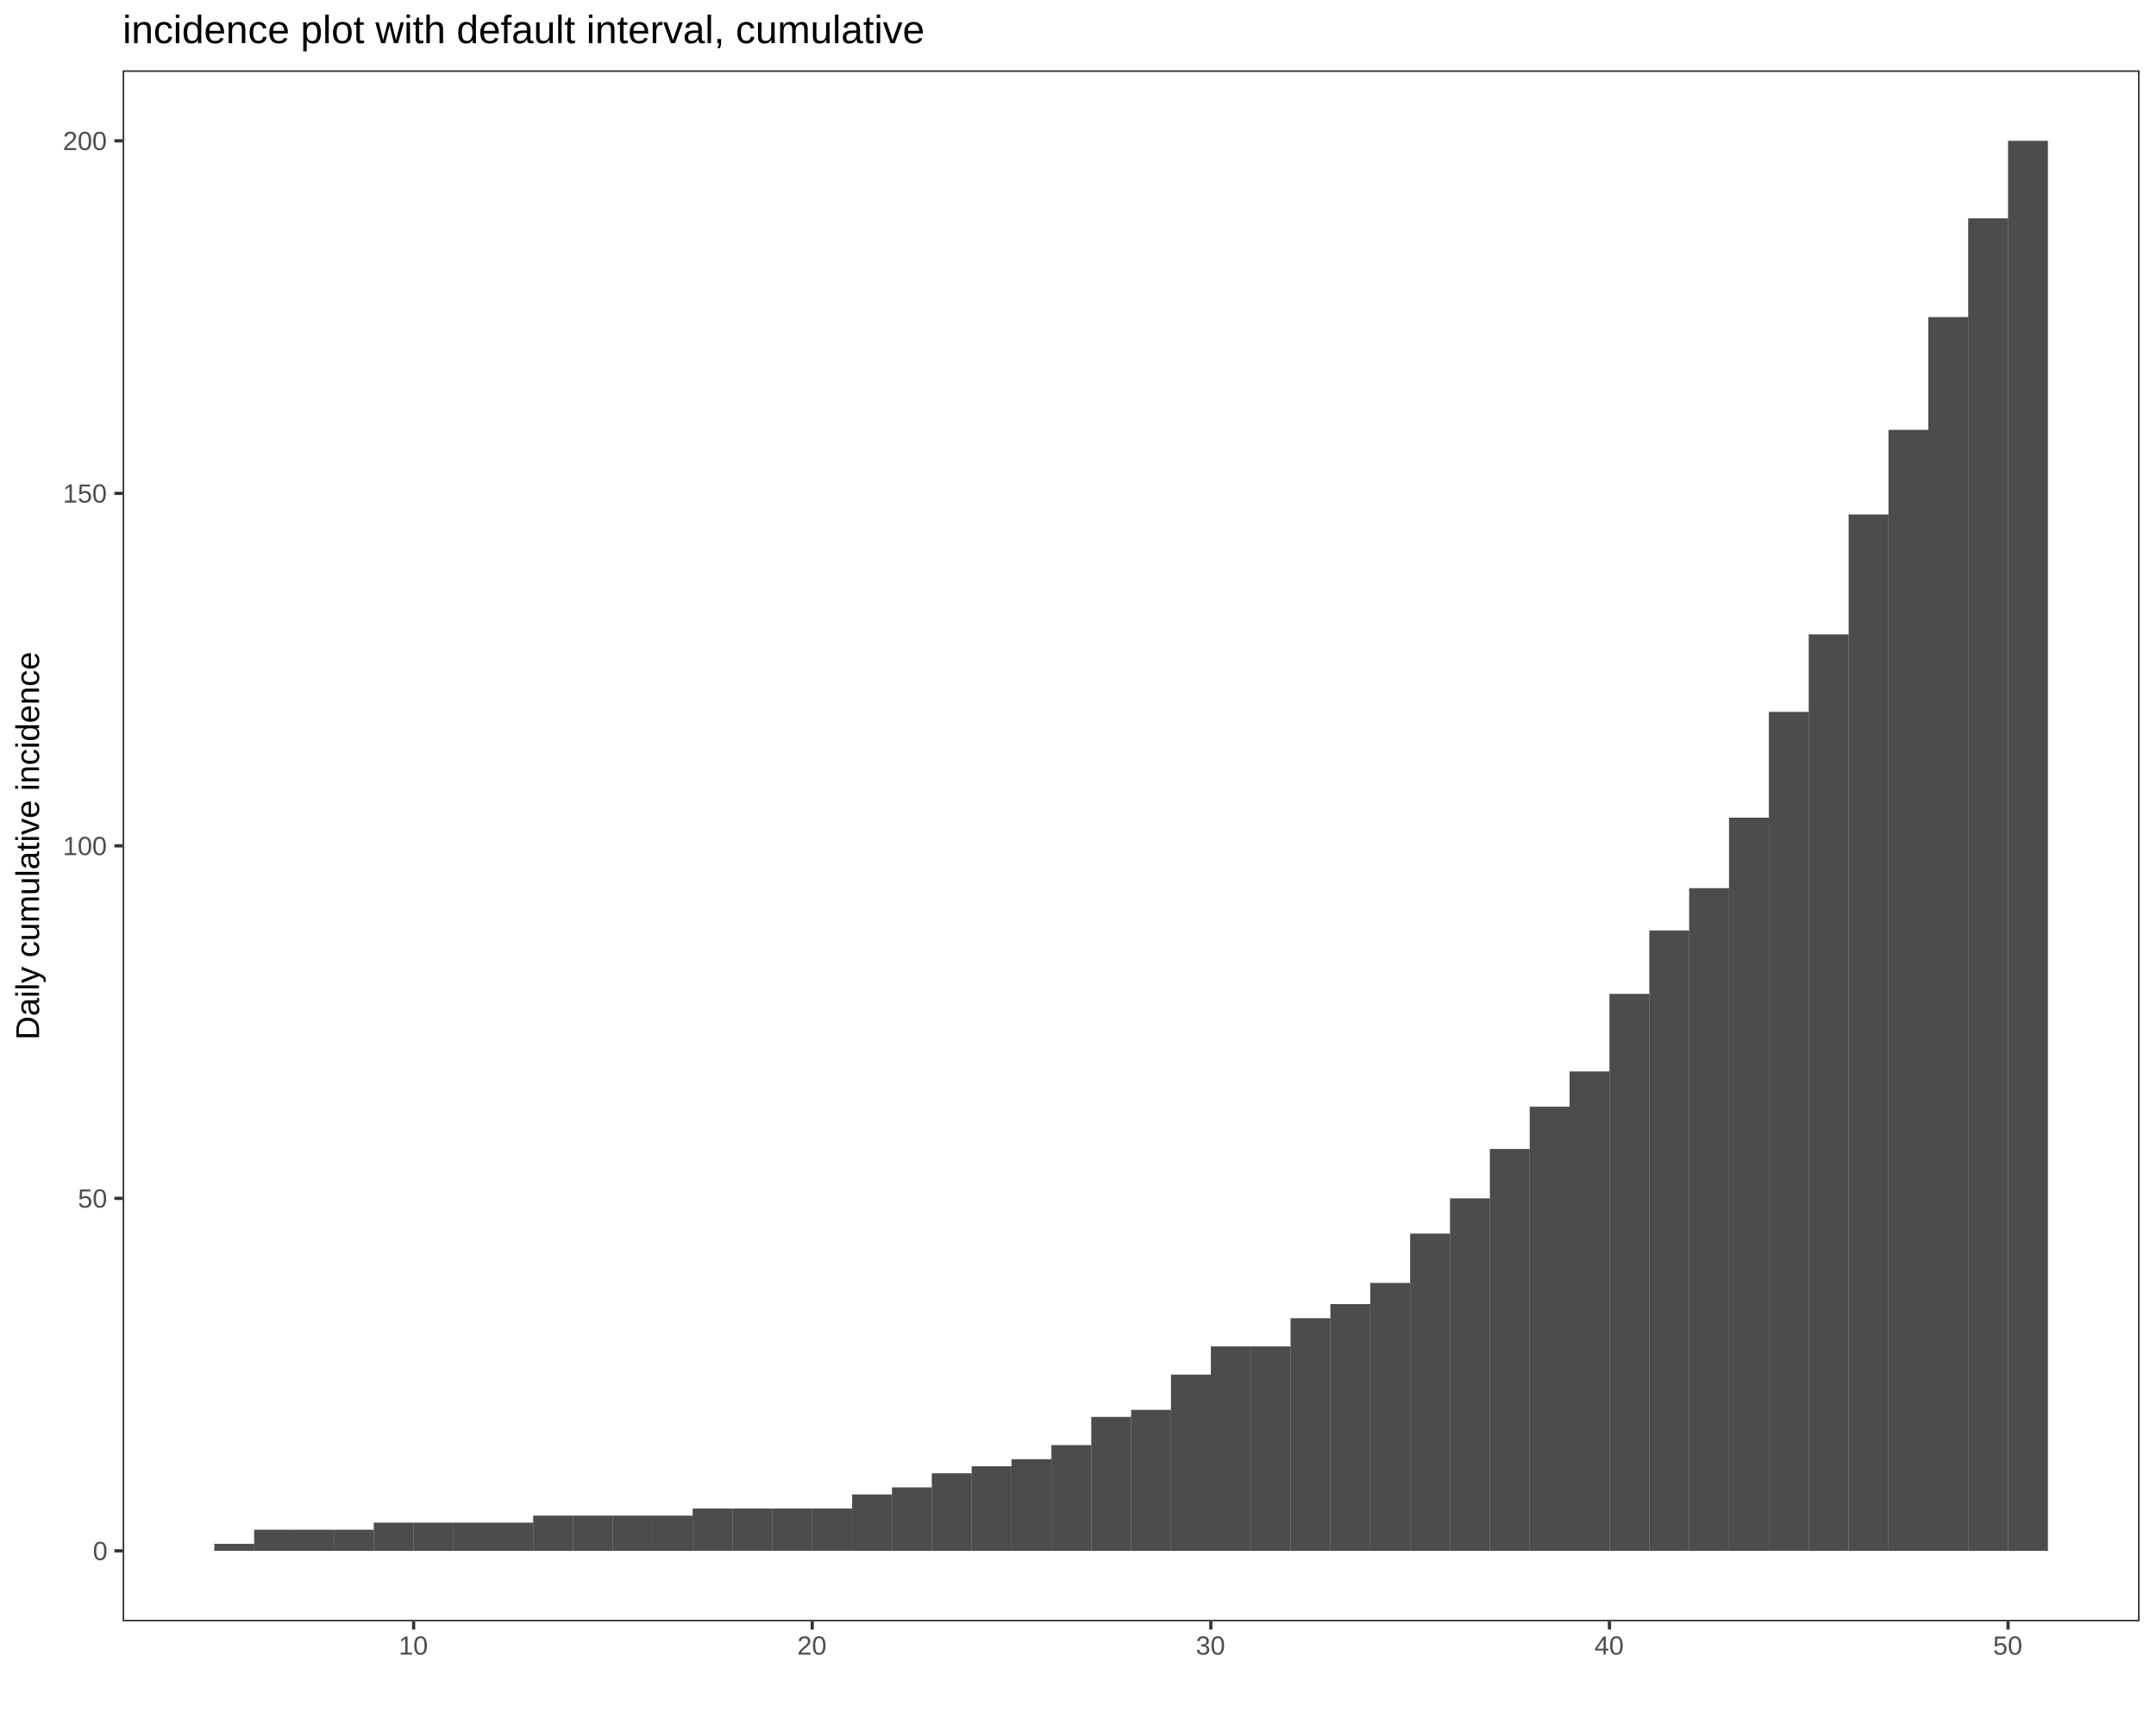
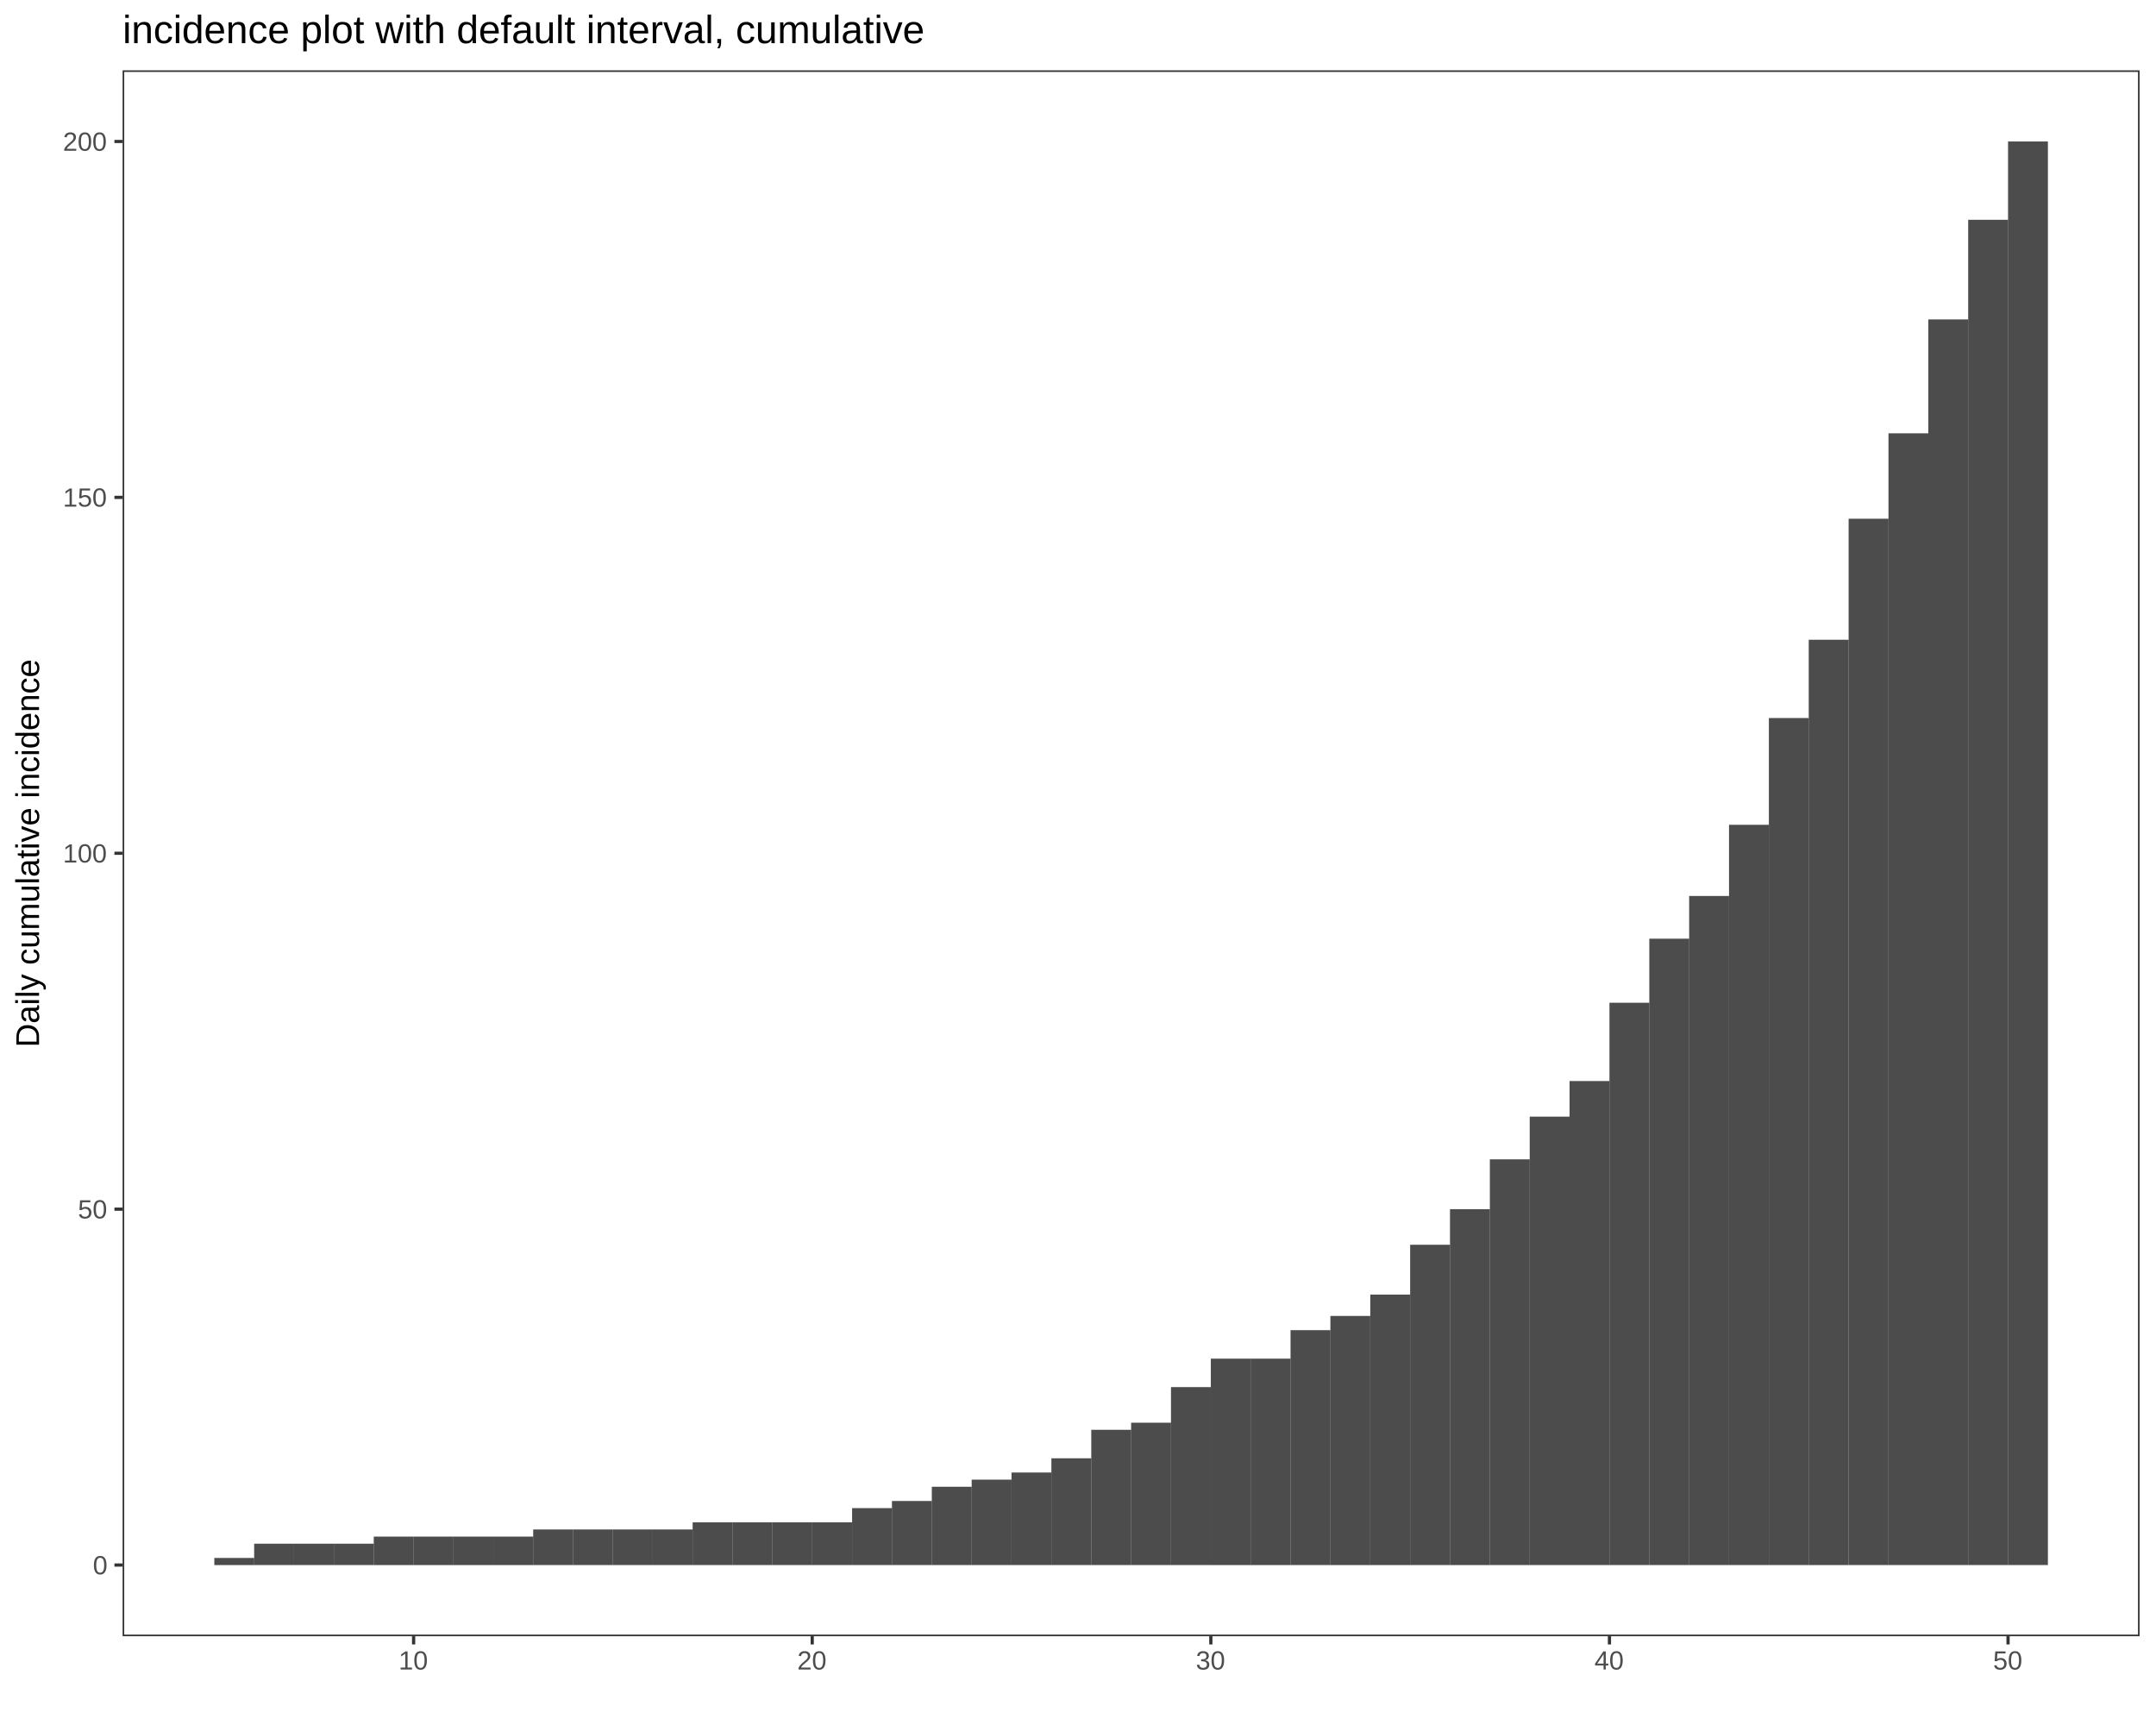
<svg xmlns="http://www.w3.org/2000/svg" viewBox="0 0 720.00 576.00">
  <defs>
    <style type="text/css">
    line, polyline, path, rect, circle {
      fill: none;
      stroke: #000000;
      stroke-linecap: round;
      stroke-linejoin: round;
      stroke-miterlimit: 10.00;
    }
  </style>
  </defs>
  <rect width="100%" height="100%" style="stroke: none; fill: #FFFFFF;" />
  <rect x="0.00" y="0.00" width="720.00" height="576.00" style="stroke-width: 1.07; stroke: #FFFFFF; fill: #FFFFFF;" />
  <defs>
-     <clipPath id="cpNDAuOTUzNHw3MTQuNTIxfDU0MS4zOTF8MjMuNDc2Nw==">
-       <rect x="40.95" y="23.48" width="673.57" height="517.91" />
+     <clipPath id="cpNDAuOTUzNHw3MTQuNTIxfDU0Ni4zNnwyMy40NzY3">
+       <rect x="40.95" y="23.48" width="673.57" height="522.88" />
    </clipPath>
  </defs>
-   <rect x="40.95" y="23.48" width="673.57" height="517.91" style="stroke-width: 1.07; stroke: none; fill: #FFFFFF;" clip-path="url(#cpNDAuOTUzNHw3MTQuNTIxfDU0MS4zOTF8MjMuNDc2Nw==)" />
-   <rect x="71.57" y="515.50" width="13.31" height="2.35" style="stroke-width: 1.07; stroke: none; stroke-linecap: butt; fill: #000000; fill-opacity: 0.70;" clip-path="url(#cpNDAuOTUzNHw3MTQuNTIxfDU0MS4zOTF8MjMuNDc2Nw==)" />
-   <rect x="84.88" y="510.79" width="13.31" height="7.06" style="stroke-width: 1.07; stroke: none; stroke-linecap: butt; fill: #000000; fill-opacity: 0.70;" clip-path="url(#cpNDAuOTUzNHw3MTQuNTIxfDU0MS4zOTF8MjMuNDc2Nw==)" />
-   <rect x="98.19" y="510.79" width="13.31" height="7.06" style="stroke-width: 1.07; stroke: none; stroke-linecap: butt; fill: #000000; fill-opacity: 0.70;" clip-path="url(#cpNDAuOTUzNHw3MTQuNTIxfDU0MS4zOTF8MjMuNDc2Nw==)" />
-   <rect x="111.50" y="510.79" width="13.31" height="7.06" style="stroke-width: 1.07; stroke: none; stroke-linecap: butt; fill: #000000; fill-opacity: 0.70;" clip-path="url(#cpNDAuOTUzNHw3MTQuNTIxfDU0MS4zOTF8MjMuNDc2Nw==)" />
-   <rect x="124.82" y="508.43" width="13.31" height="9.42" style="stroke-width: 1.07; stroke: none; stroke-linecap: butt; fill: #000000; fill-opacity: 0.70;" clip-path="url(#cpNDAuOTUzNHw3MTQuNTIxfDU0MS4zOTF8MjMuNDc2Nw==)" />
-   <rect x="138.13" y="508.43" width="13.31" height="9.42" style="stroke-width: 1.07; stroke: none; stroke-linecap: butt; fill: #000000; fill-opacity: 0.70;" clip-path="url(#cpNDAuOTUzNHw3MTQuNTIxfDU0MS4zOTF8MjMuNDc2Nw==)" />
-   <rect x="151.44" y="508.43" width="13.31" height="9.42" style="stroke-width: 1.07; stroke: none; stroke-linecap: butt; fill: #000000; fill-opacity: 0.70;" clip-path="url(#cpNDAuOTUzNHw3MTQuNTIxfDU0MS4zOTF8MjMuNDc2Nw==)" />
-   <rect x="164.75" y="508.43" width="13.31" height="9.42" style="stroke-width: 1.07; stroke: none; stroke-linecap: butt; fill: #000000; fill-opacity: 0.70;" clip-path="url(#cpNDAuOTUzNHw3MTQuNTIxfDU0MS4zOTF8MjMuNDc2Nw==)" />
-   <rect x="178.06" y="506.08" width="13.31" height="11.77" style="stroke-width: 1.07; stroke: none; stroke-linecap: butt; fill: #000000; fill-opacity: 0.70;" clip-path="url(#cpNDAuOTUzNHw3MTQuNTIxfDU0MS4zOTF8MjMuNDc2Nw==)" />
-   <rect x="191.37" y="506.08" width="13.31" height="11.77" style="stroke-width: 1.07; stroke: none; stroke-linecap: butt; fill: #000000; fill-opacity: 0.70;" clip-path="url(#cpNDAuOTUzNHw3MTQuNTIxfDU0MS4zOTF8MjMuNDc2Nw==)" />
-   <rect x="204.69" y="506.08" width="13.31" height="11.77" style="stroke-width: 1.07; stroke: none; stroke-linecap: butt; fill: #000000; fill-opacity: 0.70;" clip-path="url(#cpNDAuOTUzNHw3MTQuNTIxfDU0MS4zOTF8MjMuNDc2Nw==)" />
-   <rect x="218.00" y="506.08" width="13.31" height="11.77" style="stroke-width: 1.07; stroke: none; stroke-linecap: butt; fill: #000000; fill-opacity: 0.70;" clip-path="url(#cpNDAuOTUzNHw3MTQuNTIxfDU0MS4zOTF8MjMuNDc2Nw==)" />
-   <rect x="231.31" y="503.72" width="13.31" height="14.12" style="stroke-width: 1.07; stroke: none; stroke-linecap: butt; fill: #000000; fill-opacity: 0.70;" clip-path="url(#cpNDAuOTUzNHw3MTQuNTIxfDU0MS4zOTF8MjMuNDc2Nw==)" />
-   <rect x="244.62" y="503.72" width="13.31" height="14.12" style="stroke-width: 1.07; stroke: none; stroke-linecap: butt; fill: #000000; fill-opacity: 0.70;" clip-path="url(#cpNDAuOTUzNHw3MTQuNTIxfDU0MS4zOTF8MjMuNDc2Nw==)" />
-   <rect x="257.93" y="503.72" width="13.31" height="14.12" style="stroke-width: 1.07; stroke: none; stroke-linecap: butt; fill: #000000; fill-opacity: 0.70;" clip-path="url(#cpNDAuOTUzNHw3MTQuNTIxfDU0MS4zOTF8MjMuNDc2Nw==)" />
-   <rect x="271.24" y="503.72" width="13.31" height="14.12" style="stroke-width: 1.07; stroke: none; stroke-linecap: butt; fill: #000000; fill-opacity: 0.70;" clip-path="url(#cpNDAuOTUzNHw3MTQuNTIxfDU0MS4zOTF8MjMuNDc2Nw==)" />
-   <rect x="284.56" y="499.02" width="13.31" height="18.83" style="stroke-width: 1.07; stroke: none; stroke-linecap: butt; fill: #000000; fill-opacity: 0.70;" clip-path="url(#cpNDAuOTUzNHw3MTQuNTIxfDU0MS4zOTF8MjMuNDc2Nw==)" />
-   <rect x="297.87" y="496.66" width="13.31" height="21.19" style="stroke-width: 1.07; stroke: none; stroke-linecap: butt; fill: #000000; fill-opacity: 0.70;" clip-path="url(#cpNDAuOTUzNHw3MTQuNTIxfDU0MS4zOTF8MjMuNDc2Nw==)" />
-   <rect x="311.18" y="491.95" width="13.31" height="25.90" style="stroke-width: 1.07; stroke: none; stroke-linecap: butt; fill: #000000; fill-opacity: 0.70;" clip-path="url(#cpNDAuOTUzNHw3MTQuNTIxfDU0MS4zOTF8MjMuNDc2Nw==)" />
-   <rect x="324.49" y="489.60" width="13.31" height="28.25" style="stroke-width: 1.07; stroke: none; stroke-linecap: butt; fill: #000000; fill-opacity: 0.70;" clip-path="url(#cpNDAuOTUzNHw3MTQuNTIxfDU0MS4zOTF8MjMuNDc2Nw==)" />
-   <rect x="337.80" y="487.25" width="13.31" height="30.60" style="stroke-width: 1.07; stroke: none; stroke-linecap: butt; fill: #000000; fill-opacity: 0.70;" clip-path="url(#cpNDAuOTUzNHw3MTQuNTIxfDU0MS4zOTF8MjMuNDc2Nw==)" />
-   <rect x="351.11" y="482.54" width="13.31" height="35.31" style="stroke-width: 1.07; stroke: none; stroke-linecap: butt; fill: #000000; fill-opacity: 0.70;" clip-path="url(#cpNDAuOTUzNHw3MTQuNTIxfDU0MS4zOTF8MjMuNDc2Nw==)" />
-   <rect x="364.43" y="473.12" width="13.31" height="44.73" style="stroke-width: 1.07; stroke: none; stroke-linecap: butt; fill: #000000; fill-opacity: 0.70;" clip-path="url(#cpNDAuOTUzNHw3MTQuNTIxfDU0MS4zOTF8MjMuNDc2Nw==)" />
-   <rect x="377.74" y="470.77" width="13.31" height="47.08" style="stroke-width: 1.07; stroke: none; stroke-linecap: butt; fill: #000000; fill-opacity: 0.70;" clip-path="url(#cpNDAuOTUzNHw3MTQuNTIxfDU0MS4zOTF8MjMuNDc2Nw==)" />
-   <rect x="391.05" y="459.00" width="13.31" height="58.85" style="stroke-width: 1.07; stroke: none; stroke-linecap: butt; fill: #000000; fill-opacity: 0.70;" clip-path="url(#cpNDAuOTUzNHw3MTQuNTIxfDU0MS4zOTF8MjMuNDc2Nw==)" />
-   <rect x="404.36" y="449.58" width="13.31" height="68.27" style="stroke-width: 1.07; stroke: none; stroke-linecap: butt; fill: #000000; fill-opacity: 0.70;" clip-path="url(#cpNDAuOTUzNHw3MTQuNTIxfDU0MS4zOTF8MjMuNDc2Nw==)" />
-   <rect x="417.67" y="449.58" width="13.31" height="68.27" style="stroke-width: 1.07; stroke: none; stroke-linecap: butt; fill: #000000; fill-opacity: 0.70;" clip-path="url(#cpNDAuOTUzNHw3MTQuNTIxfDU0MS4zOTF8MjMuNDc2Nw==)" />
-   <rect x="430.98" y="440.16" width="13.31" height="77.69" style="stroke-width: 1.07; stroke: none; stroke-linecap: butt; fill: #000000; fill-opacity: 0.70;" clip-path="url(#cpNDAuOTUzNHw3MTQuNTIxfDU0MS4zOTF8MjMuNDc2Nw==)" />
-   <rect x="444.29" y="435.45" width="13.31" height="82.40" style="stroke-width: 1.07; stroke: none; stroke-linecap: butt; fill: #000000; fill-opacity: 0.70;" clip-path="url(#cpNDAuOTUzNHw3MTQuNTIxfDU0MS4zOTF8MjMuNDc2Nw==)" />
-   <rect x="457.61" y="428.39" width="13.31" height="89.46" style="stroke-width: 1.07; stroke: none; stroke-linecap: butt; fill: #000000; fill-opacity: 0.70;" clip-path="url(#cpNDAuOTUzNHw3MTQuNTIxfDU0MS4zOTF8MjMuNDc2Nw==)" />
-   <rect x="470.92" y="411.91" width="13.31" height="105.94" style="stroke-width: 1.07; stroke: none; stroke-linecap: butt; fill: #000000; fill-opacity: 0.70;" clip-path="url(#cpNDAuOTUzNHw3MTQuNTIxfDU0MS4zOTF8MjMuNDc2Nw==)" />
-   <rect x="484.23" y="400.14" width="13.31" height="117.71" style="stroke-width: 1.07; stroke: none; stroke-linecap: butt; fill: #000000; fill-opacity: 0.70;" clip-path="url(#cpNDAuOTUzNHw3MTQuNTIxfDU0MS4zOTF8MjMuNDc2Nw==)" />
-   <rect x="497.54" y="383.66" width="13.31" height="134.19" style="stroke-width: 1.07; stroke: none; stroke-linecap: butt; fill: #000000; fill-opacity: 0.70;" clip-path="url(#cpNDAuOTUzNHw3MTQuNTIxfDU0MS4zOTF8MjMuNDc2Nw==)" />
-   <rect x="510.85" y="369.54" width="13.31" height="148.31" style="stroke-width: 1.07; stroke: none; stroke-linecap: butt; fill: #000000; fill-opacity: 0.70;" clip-path="url(#cpNDAuOTUzNHw3MTQuNTIxfDU0MS4zOTF8MjMuNDc2Nw==)" />
-   <rect x="524.16" y="357.77" width="13.31" height="160.08" style="stroke-width: 1.07; stroke: none; stroke-linecap: butt; fill: #000000; fill-opacity: 0.70;" clip-path="url(#cpNDAuOTUzNHw3MTQuNTIxfDU0MS4zOTF8MjMuNDc2Nw==)" />
-   <rect x="537.48" y="331.87" width="13.31" height="185.98" style="stroke-width: 1.07; stroke: none; stroke-linecap: butt; fill: #000000; fill-opacity: 0.70;" clip-path="url(#cpNDAuOTUzNHw3MTQuNTIxfDU0MS4zOTF8MjMuNDc2Nw==)" />
-   <rect x="550.79" y="310.68" width="13.31" height="207.17" style="stroke-width: 1.07; stroke: none; stroke-linecap: butt; fill: #000000; fill-opacity: 0.70;" clip-path="url(#cpNDAuOTUzNHw3MTQuNTIxfDU0MS4zOTF8MjMuNDc2Nw==)" />
-   <rect x="564.10" y="296.56" width="13.31" height="221.29" style="stroke-width: 1.07; stroke: none; stroke-linecap: butt; fill: #000000; fill-opacity: 0.70;" clip-path="url(#cpNDAuOTUzNHw3MTQuNTIxfDU0MS4zOTF8MjMuNDc2Nw==)" />
-   <rect x="577.41" y="273.02" width="13.31" height="244.83" style="stroke-width: 1.07; stroke: none; stroke-linecap: butt; fill: #000000; fill-opacity: 0.70;" clip-path="url(#cpNDAuOTUzNHw3MTQuNTIxfDU0MS4zOTF8MjMuNDc2Nw==)" />
-   <rect x="590.72" y="237.70" width="13.31" height="280.14" style="stroke-width: 1.07; stroke: none; stroke-linecap: butt; fill: #000000; fill-opacity: 0.70;" clip-path="url(#cpNDAuOTUzNHw3MTQuNTIxfDU0MS4zOTF8MjMuNDc2Nw==)" />
-   <rect x="604.03" y="211.81" width="13.31" height="306.04" style="stroke-width: 1.07; stroke: none; stroke-linecap: butt; fill: #000000; fill-opacity: 0.70;" clip-path="url(#cpNDAuOTUzNHw3MTQuNTIxfDU0MS4zOTF8MjMuNDc2Nw==)" />
-   <rect x="617.35" y="171.79" width="13.31" height="346.06" style="stroke-width: 1.07; stroke: none; stroke-linecap: butt; fill: #000000; fill-opacity: 0.70;" clip-path="url(#cpNDAuOTUzNHw3MTQuNTIxfDU0MS4zOTF8MjMuNDc2Nw==)" />
-   <rect x="630.66" y="143.54" width="13.31" height="374.31" style="stroke-width: 1.07; stroke: none; stroke-linecap: butt; fill: #000000; fill-opacity: 0.70;" clip-path="url(#cpNDAuOTUzNHw3MTQuNTIxfDU0MS4zOTF8MjMuNDc2Nw==)" />
-   <rect x="643.97" y="105.87" width="13.31" height="411.98" style="stroke-width: 1.07; stroke: none; stroke-linecap: butt; fill: #000000; fill-opacity: 0.70;" clip-path="url(#cpNDAuOTUzNHw3MTQuNTIxfDU0MS4zOTF8MjMuNDc2Nw==)" />
-   <rect x="657.28" y="72.91" width="13.31" height="444.94" style="stroke-width: 1.07; stroke: none; stroke-linecap: butt; fill: #000000; fill-opacity: 0.70;" clip-path="url(#cpNDAuOTUzNHw3MTQuNTIxfDU0MS4zOTF8MjMuNDc2Nw==)" />
-   <rect x="670.59" y="47.02" width="13.31" height="470.83" style="stroke-width: 1.07; stroke: none; stroke-linecap: butt; fill: #000000; fill-opacity: 0.70;" clip-path="url(#cpNDAuOTUzNHw3MTQuNTIxfDU0MS4zOTF8MjMuNDc2Nw==)" />
-   <rect x="40.95" y="23.48" width="673.57" height="517.91" style="stroke-width: 1.07; stroke: #333333;" clip-path="url(#cpNDAuOTUzNHw3MTQuNTIxfDU0MS4zOTF8MjMuNDc2Nw==)" />
+   <rect x="40.95" y="23.48" width="673.57" height="522.88" style="stroke-width: 1.07; stroke: none; fill: #FFFFFF;" clip-path="url(#cpNDAuOTUzNHw3MTQuNTIxfDU0Ni4zNnwyMy40NzY3)" />
+   <rect x="71.57" y="520.22" width="13.31" height="2.38" style="stroke-width: 1.07; stroke: none; stroke-linecap: butt; fill: #000000; fill-opacity: 0.70;" clip-path="url(#cpNDAuOTUzNHw3MTQuNTIxfDU0Ni4zNnwyMy40NzY3)" />
+   <rect x="84.88" y="515.46" width="13.31" height="7.13" style="stroke-width: 1.07; stroke: none; stroke-linecap: butt; fill: #000000; fill-opacity: 0.70;" clip-path="url(#cpNDAuOTUzNHw3MTQuNTIxfDU0Ni4zNnwyMy40NzY3)" />
+   <rect x="98.19" y="515.46" width="13.31" height="7.13" style="stroke-width: 1.07; stroke: none; stroke-linecap: butt; fill: #000000; fill-opacity: 0.70;" clip-path="url(#cpNDAuOTUzNHw3MTQuNTIxfDU0Ni4zNnwyMy40NzY3)" />
+   <rect x="111.50" y="515.46" width="13.31" height="7.13" style="stroke-width: 1.07; stroke: none; stroke-linecap: butt; fill: #000000; fill-opacity: 0.70;" clip-path="url(#cpNDAuOTUzNHw3MTQuNTIxfDU0Ni4zNnwyMy40NzY3)" />
+   <rect x="124.82" y="513.09" width="13.31" height="9.51" style="stroke-width: 1.07; stroke: none; stroke-linecap: butt; fill: #000000; fill-opacity: 0.70;" clip-path="url(#cpNDAuOTUzNHw3MTQuNTIxfDU0Ni4zNnwyMy40NzY3)" />
+   <rect x="138.13" y="513.09" width="13.31" height="9.51" style="stroke-width: 1.07; stroke: none; stroke-linecap: butt; fill: #000000; fill-opacity: 0.70;" clip-path="url(#cpNDAuOTUzNHw3MTQuNTIxfDU0Ni4zNnwyMy40NzY3)" />
+   <rect x="151.44" y="513.09" width="13.31" height="9.51" style="stroke-width: 1.07; stroke: none; stroke-linecap: butt; fill: #000000; fill-opacity: 0.70;" clip-path="url(#cpNDAuOTUzNHw3MTQuNTIxfDU0Ni4zNnwyMy40NzY3)" />
+   <rect x="164.75" y="513.09" width="13.31" height="9.51" style="stroke-width: 1.07; stroke: none; stroke-linecap: butt; fill: #000000; fill-opacity: 0.70;" clip-path="url(#cpNDAuOTUzNHw3MTQuNTIxfDU0Ni4zNnwyMy40NzY3)" />
+   <rect x="178.06" y="510.71" width="13.31" height="11.88" style="stroke-width: 1.07; stroke: none; stroke-linecap: butt; fill: #000000; fill-opacity: 0.70;" clip-path="url(#cpNDAuOTUzNHw3MTQuNTIxfDU0Ni4zNnwyMy40NzY3)" />
+   <rect x="191.37" y="510.71" width="13.31" height="11.88" style="stroke-width: 1.07; stroke: none; stroke-linecap: butt; fill: #000000; fill-opacity: 0.70;" clip-path="url(#cpNDAuOTUzNHw3MTQuNTIxfDU0Ni4zNnwyMy40NzY3)" />
+   <rect x="204.69" y="510.71" width="13.31" height="11.88" style="stroke-width: 1.07; stroke: none; stroke-linecap: butt; fill: #000000; fill-opacity: 0.70;" clip-path="url(#cpNDAuOTUzNHw3MTQuNTIxfDU0Ni4zNnwyMy40NzY3)" />
+   <rect x="218.00" y="510.71" width="13.31" height="11.88" style="stroke-width: 1.07; stroke: none; stroke-linecap: butt; fill: #000000; fill-opacity: 0.70;" clip-path="url(#cpNDAuOTUzNHw3MTQuNTIxfDU0Ni4zNnwyMy40NzY3)" />
+   <rect x="231.31" y="508.33" width="13.31" height="14.26" style="stroke-width: 1.07; stroke: none; stroke-linecap: butt; fill: #000000; fill-opacity: 0.70;" clip-path="url(#cpNDAuOTUzNHw3MTQuNTIxfDU0Ni4zNnwyMy40NzY3)" />
+   <rect x="244.62" y="508.33" width="13.31" height="14.26" style="stroke-width: 1.07; stroke: none; stroke-linecap: butt; fill: #000000; fill-opacity: 0.70;" clip-path="url(#cpNDAuOTUzNHw3MTQuNTIxfDU0Ni4zNnwyMy40NzY3)" />
+   <rect x="257.93" y="508.33" width="13.31" height="14.26" style="stroke-width: 1.07; stroke: none; stroke-linecap: butt; fill: #000000; fill-opacity: 0.70;" clip-path="url(#cpNDAuOTUzNHw3MTQuNTIxfDU0Ni4zNnwyMy40NzY3)" />
+   <rect x="271.24" y="508.33" width="13.31" height="14.26" style="stroke-width: 1.07; stroke: none; stroke-linecap: butt; fill: #000000; fill-opacity: 0.70;" clip-path="url(#cpNDAuOTUzNHw3MTQuNTIxfDU0Ni4zNnwyMy40NzY3)" />
+   <rect x="284.56" y="503.58" width="13.31" height="19.01" style="stroke-width: 1.07; stroke: none; stroke-linecap: butt; fill: #000000; fill-opacity: 0.70;" clip-path="url(#cpNDAuOTUzNHw3MTQuNTIxfDU0Ni4zNnwyMy40NzY3)" />
+   <rect x="297.87" y="501.20" width="13.31" height="21.39" style="stroke-width: 1.07; stroke: none; stroke-linecap: butt; fill: #000000; fill-opacity: 0.70;" clip-path="url(#cpNDAuOTUzNHw3MTQuNTIxfDU0Ni4zNnwyMy40NzY3)" />
+   <rect x="311.18" y="496.45" width="13.31" height="26.14" style="stroke-width: 1.07; stroke: none; stroke-linecap: butt; fill: #000000; fill-opacity: 0.70;" clip-path="url(#cpNDAuOTUzNHw3MTQuNTIxfDU0Ni4zNnwyMy40NzY3)" />
+   <rect x="324.49" y="494.07" width="13.31" height="28.52" style="stroke-width: 1.07; stroke: none; stroke-linecap: butt; fill: #000000; fill-opacity: 0.70;" clip-path="url(#cpNDAuOTUzNHw3MTQuNTIxfDU0Ni4zNnwyMy40NzY3)" />
+   <rect x="337.80" y="491.69" width="13.31" height="30.90" style="stroke-width: 1.07; stroke: none; stroke-linecap: butt; fill: #000000; fill-opacity: 0.70;" clip-path="url(#cpNDAuOTUzNHw3MTQuNTIxfDU0Ni4zNnwyMy40NzY3)" />
+   <rect x="351.11" y="486.94" width="13.31" height="35.65" style="stroke-width: 1.07; stroke: none; stroke-linecap: butt; fill: #000000; fill-opacity: 0.70;" clip-path="url(#cpNDAuOTUzNHw3MTQuNTIxfDU0Ni4zNnwyMy40NzY3)" />
+   <rect x="364.43" y="477.43" width="13.31" height="45.16" style="stroke-width: 1.07; stroke: none; stroke-linecap: butt; fill: #000000; fill-opacity: 0.70;" clip-path="url(#cpNDAuOTUzNHw3MTQuNTIxfDU0Ni4zNnwyMy40NzY3)" />
+   <rect x="377.74" y="475.06" width="13.31" height="47.53" style="stroke-width: 1.07; stroke: none; stroke-linecap: butt; fill: #000000; fill-opacity: 0.70;" clip-path="url(#cpNDAuOTUzNHw3MTQuNTIxfDU0Ni4zNnwyMy40NzY3)" />
+   <rect x="391.05" y="463.17" width="13.31" height="59.42" style="stroke-width: 1.07; stroke: none; stroke-linecap: butt; fill: #000000; fill-opacity: 0.70;" clip-path="url(#cpNDAuOTUzNHw3MTQuNTIxfDU0Ni4zNnwyMy40NzY3)" />
+   <rect x="404.36" y="453.67" width="13.31" height="68.93" style="stroke-width: 1.07; stroke: none; stroke-linecap: butt; fill: #000000; fill-opacity: 0.70;" clip-path="url(#cpNDAuOTUzNHw3MTQuNTIxfDU0Ni4zNnwyMy40NzY3)" />
+   <rect x="417.67" y="453.67" width="13.31" height="68.93" style="stroke-width: 1.07; stroke: none; stroke-linecap: butt; fill: #000000; fill-opacity: 0.70;" clip-path="url(#cpNDAuOTUzNHw3MTQuNTIxfDU0Ni4zNnwyMy40NzY3)" />
+   <rect x="430.98" y="444.16" width="13.31" height="78.43" style="stroke-width: 1.07; stroke: none; stroke-linecap: butt; fill: #000000; fill-opacity: 0.70;" clip-path="url(#cpNDAuOTUzNHw3MTQuNTIxfDU0Ni4zNnwyMy40NzY3)" />
+   <rect x="444.29" y="439.41" width="13.31" height="83.19" style="stroke-width: 1.07; stroke: none; stroke-linecap: butt; fill: #000000; fill-opacity: 0.70;" clip-path="url(#cpNDAuOTUzNHw3MTQuNTIxfDU0Ni4zNnwyMy40NzY3)" />
+   <rect x="457.61" y="432.28" width="13.31" height="90.32" style="stroke-width: 1.07; stroke: none; stroke-linecap: butt; fill: #000000; fill-opacity: 0.70;" clip-path="url(#cpNDAuOTUzNHw3MTQuNTIxfDU0Ni4zNnwyMy40NzY3)" />
+   <rect x="470.92" y="415.64" width="13.31" height="106.95" style="stroke-width: 1.07; stroke: none; stroke-linecap: butt; fill: #000000; fill-opacity: 0.70;" clip-path="url(#cpNDAuOTUzNHw3MTQuNTIxfDU0Ni4zNnwyMy40NzY3)" />
+   <rect x="484.23" y="403.76" width="13.31" height="118.84" style="stroke-width: 1.07; stroke: none; stroke-linecap: butt; fill: #000000; fill-opacity: 0.70;" clip-path="url(#cpNDAuOTUzNHw3MTQuNTIxfDU0Ni4zNnwyMy40NzY3)" />
+   <rect x="497.54" y="387.12" width="13.31" height="135.47" style="stroke-width: 1.07; stroke: none; stroke-linecap: butt; fill: #000000; fill-opacity: 0.70;" clip-path="url(#cpNDAuOTUzNHw3MTQuNTIxfDU0Ni4zNnwyMy40NzY3)" />
+   <rect x="510.85" y="372.86" width="13.31" height="149.73" style="stroke-width: 1.07; stroke: none; stroke-linecap: butt; fill: #000000; fill-opacity: 0.70;" clip-path="url(#cpNDAuOTUzNHw3MTQuNTIxfDU0Ni4zNnwyMy40NzY3)" />
+   <rect x="524.16" y="360.97" width="13.31" height="161.62" style="stroke-width: 1.07; stroke: none; stroke-linecap: butt; fill: #000000; fill-opacity: 0.70;" clip-path="url(#cpNDAuOTUzNHw3MTQuNTIxfDU0Ni4zNnwyMy40NzY3)" />
+   <rect x="537.48" y="334.83" width="13.31" height="187.76" style="stroke-width: 1.07; stroke: none; stroke-linecap: butt; fill: #000000; fill-opacity: 0.70;" clip-path="url(#cpNDAuOTUzNHw3MTQuNTIxfDU0Ni4zNnwyMy40NzY3)" />
+   <rect x="550.79" y="313.44" width="13.31" height="209.15" style="stroke-width: 1.07; stroke: none; stroke-linecap: butt; fill: #000000; fill-opacity: 0.70;" clip-path="url(#cpNDAuOTUzNHw3MTQuNTIxfDU0Ni4zNnwyMy40NzY3)" />
+   <rect x="564.10" y="299.18" width="13.31" height="223.41" style="stroke-width: 1.07; stroke: none; stroke-linecap: butt; fill: #000000; fill-opacity: 0.70;" clip-path="url(#cpNDAuOTUzNHw3MTQuNTIxfDU0Ni4zNnwyMy40NzY3)" />
+   <rect x="577.41" y="275.41" width="13.31" height="247.18" style="stroke-width: 1.07; stroke: none; stroke-linecap: butt; fill: #000000; fill-opacity: 0.70;" clip-path="url(#cpNDAuOTUzNHw3MTQuNTIxfDU0Ni4zNnwyMy40NzY3)" />
+   <rect x="590.72" y="239.76" width="13.31" height="282.83" style="stroke-width: 1.07; stroke: none; stroke-linecap: butt; fill: #000000; fill-opacity: 0.70;" clip-path="url(#cpNDAuOTUzNHw3MTQuNTIxfDU0Ni4zNnwyMy40NzY3)" />
+   <rect x="604.03" y="213.62" width="13.31" height="308.98" style="stroke-width: 1.07; stroke: none; stroke-linecap: butt; fill: #000000; fill-opacity: 0.70;" clip-path="url(#cpNDAuOTUzNHw3MTQuNTIxfDU0Ni4zNnwyMy40NzY3)" />
+   <rect x="617.35" y="173.21" width="13.31" height="349.38" style="stroke-width: 1.07; stroke: none; stroke-linecap: butt; fill: #000000; fill-opacity: 0.70;" clip-path="url(#cpNDAuOTUzNHw3MTQuNTIxfDU0Ni4zNnwyMy40NzY3)" />
+   <rect x="630.66" y="144.69" width="13.31" height="377.90" style="stroke-width: 1.07; stroke: none; stroke-linecap: butt; fill: #000000; fill-opacity: 0.70;" clip-path="url(#cpNDAuOTUzNHw3MTQuNTIxfDU0Ni4zNnwyMy40NzY3)" />
+   <rect x="643.97" y="106.66" width="13.31" height="415.93" style="stroke-width: 1.07; stroke: none; stroke-linecap: butt; fill: #000000; fill-opacity: 0.70;" clip-path="url(#cpNDAuOTUzNHw3MTQuNTIxfDU0Ni4zNnwyMy40NzY3)" />
+   <rect x="657.28" y="73.39" width="13.31" height="449.20" style="stroke-width: 1.07; stroke: none; stroke-linecap: butt; fill: #000000; fill-opacity: 0.70;" clip-path="url(#cpNDAuOTUzNHw3MTQuNTIxfDU0Ni4zNnwyMy40NzY3)" />
+   <rect x="670.59" y="47.24" width="13.31" height="475.35" style="stroke-width: 1.07; stroke: none; stroke-linecap: butt; fill: #000000; fill-opacity: 0.70;" clip-path="url(#cpNDAuOTUzNHw3MTQuNTIxfDU0Ni4zNnwyMy40NzY3)" />
+   <rect x="40.95" y="23.48" width="673.57" height="522.88" style="stroke-width: 1.07; stroke: #333333;" clip-path="url(#cpNDAuOTUzNHw3MTQuNTIxfDU0Ni4zNnwyMy40NzY3)" />
  <defs>
    <clipPath id="cpMHw3MjB8NTc2fDA=">
      <rect x="0.00" y="0.00" width="720.00" height="576.00" />
    </clipPath>
  </defs>
  <g clip-path="url(#cpMHw3MjB8NTc2fDA=)">
-     <text x="31.02" y="520.94" style="font-size: 8.80px; fill: #4D4D4D; font-family: Liberation Sans;" textLength="5.01px" lengthAdjust="spacingAndGlyphs">0</text>
+     <text x="31.02" y="525.69" style="font-size: 8.80px; fill: #4D4D4D; font-family: Liberation Sans;" textLength="5.01px" lengthAdjust="spacingAndGlyphs">0</text>
  </g>
  <g clip-path="url(#cpMHw3MjB8NTc2fDA=)">
-     <text x="26.01" y="403.24" style="font-size: 8.80px; fill: #4D4D4D; font-family: Liberation Sans;" textLength="10.01px" lengthAdjust="spacingAndGlyphs">50</text>
+     <text x="26.01" y="406.85" style="font-size: 8.80px; fill: #4D4D4D; font-family: Liberation Sans;" textLength="10.01px" lengthAdjust="spacingAndGlyphs">50</text>
  </g>
  <g clip-path="url(#cpMHw3MjB8NTc2fDA=)">
-     <text x="21.01" y="285.53" style="font-size: 8.80px; fill: #4D4D4D; font-family: Liberation Sans;" textLength="15.02px" lengthAdjust="spacingAndGlyphs">100</text>
+     <text x="21.01" y="288.01" style="font-size: 8.80px; fill: #4D4D4D; font-family: Liberation Sans;" textLength="15.02px" lengthAdjust="spacingAndGlyphs">100</text>
  </g>
  <g clip-path="url(#cpMHw3MjB8NTc2fDA=)">
-     <text x="21.01" y="167.82" style="font-size: 8.80px; fill: #4D4D4D; font-family: Liberation Sans;" textLength="15.02px" lengthAdjust="spacingAndGlyphs">150</text>
+     <text x="21.01" y="169.17" style="font-size: 8.80px; fill: #4D4D4D; font-family: Liberation Sans;" textLength="15.02px" lengthAdjust="spacingAndGlyphs">150</text>
  </g>
  <g clip-path="url(#cpMHw3MjB8NTc2fDA=)">
-     <text x="21.01" y="50.11" style="font-size: 8.80px; fill: #4D4D4D; font-family: Liberation Sans;" textLength="15.02px" lengthAdjust="spacingAndGlyphs">200</text>
+     <text x="21.01" y="50.34" style="font-size: 8.80px; fill: #4D4D4D; font-family: Liberation Sans;" textLength="15.02px" lengthAdjust="spacingAndGlyphs">200</text>
  </g>
-   <polyline points="38.21,517.85 40.95,517.85 " style="stroke-width: 1.07; stroke: #333333; stroke-linecap: butt;" clip-path="url(#cpMHw3MjB8NTc2fDA=)" />
-   <polyline points="38.21,400.14 40.95,400.14 " style="stroke-width: 1.07; stroke: #333333; stroke-linecap: butt;" clip-path="url(#cpMHw3MjB8NTc2fDA=)" />
-   <polyline points="38.21,282.43 40.95,282.43 " style="stroke-width: 1.07; stroke: #333333; stroke-linecap: butt;" clip-path="url(#cpMHw3MjB8NTc2fDA=)" />
-   <polyline points="38.21,164.73 40.95,164.73 " style="stroke-width: 1.07; stroke: #333333; stroke-linecap: butt;" clip-path="url(#cpMHw3MjB8NTc2fDA=)" />
-   <polyline points="38.21,47.02 40.95,47.02 " style="stroke-width: 1.07; stroke: #333333; stroke-linecap: butt;" clip-path="url(#cpMHw3MjB8NTc2fDA=)" />
-   <polyline points="138.13,544.13 138.13,541.39 " style="stroke-width: 1.07; stroke: #333333; stroke-linecap: butt;" clip-path="url(#cpMHw3MjB8NTc2fDA=)" />
-   <polyline points="271.24,544.13 271.24,541.39 " style="stroke-width: 1.07; stroke: #333333; stroke-linecap: butt;" clip-path="url(#cpMHw3MjB8NTc2fDA=)" />
-   <polyline points="404.36,544.13 404.36,541.39 " style="stroke-width: 1.07; stroke: #333333; stroke-linecap: butt;" clip-path="url(#cpMHw3MjB8NTc2fDA=)" />
-   <polyline points="537.48,544.13 537.48,541.39 " style="stroke-width: 1.07; stroke: #333333; stroke-linecap: butt;" clip-path="url(#cpMHw3MjB8NTc2fDA=)" />
-   <polyline points="670.59,544.13 670.59,541.39 " style="stroke-width: 1.07; stroke: #333333; stroke-linecap: butt;" clip-path="url(#cpMHw3MjB8NTc2fDA=)" />
+   <polyline points="38.21,522.59 40.95,522.59 " style="stroke-width: 1.07; stroke: #333333; stroke-linecap: butt;" clip-path="url(#cpMHw3MjB8NTc2fDA=)" />
+   <polyline points="38.21,403.76 40.95,403.76 " style="stroke-width: 1.07; stroke: #333333; stroke-linecap: butt;" clip-path="url(#cpMHw3MjB8NTc2fDA=)" />
+   <polyline points="38.21,284.92 40.95,284.92 " style="stroke-width: 1.07; stroke: #333333; stroke-linecap: butt;" clip-path="url(#cpMHw3MjB8NTc2fDA=)" />
+   <polyline points="38.21,166.08 40.95,166.08 " style="stroke-width: 1.07; stroke: #333333; stroke-linecap: butt;" clip-path="url(#cpMHw3MjB8NTc2fDA=)" />
+   <polyline points="38.21,47.24 40.95,47.24 " style="stroke-width: 1.07; stroke: #333333; stroke-linecap: butt;" clip-path="url(#cpMHw3MjB8NTc2fDA=)" />
+   <polyline points="138.13,549.10 138.13,546.36 " style="stroke-width: 1.07; stroke: #333333; stroke-linecap: butt;" clip-path="url(#cpMHw3MjB8NTc2fDA=)" />
+   <polyline points="271.24,549.10 271.24,546.36 " style="stroke-width: 1.07; stroke: #333333; stroke-linecap: butt;" clip-path="url(#cpMHw3MjB8NTc2fDA=)" />
+   <polyline points="404.36,549.10 404.36,546.36 " style="stroke-width: 1.07; stroke: #333333; stroke-linecap: butt;" clip-path="url(#cpMHw3MjB8NTc2fDA=)" />
+   <polyline points="537.48,549.10 537.48,546.36 " style="stroke-width: 1.07; stroke: #333333; stroke-linecap: butt;" clip-path="url(#cpMHw3MjB8NTc2fDA=)" />
+   <polyline points="670.59,549.10 670.59,546.36 " style="stroke-width: 1.07; stroke: #333333; stroke-linecap: butt;" clip-path="url(#cpMHw3MjB8NTc2fDA=)" />
  <g clip-path="url(#cpMHw3MjB8NTc2fDA=)">
-     <text x="133.12" y="552.51" style="font-size: 8.80px; fill: #4D4D4D; font-family: Liberation Sans;" textLength="10.01px" lengthAdjust="spacingAndGlyphs">10</text>
+     <text x="133.12" y="557.48" style="font-size: 8.80px; fill: #4D4D4D; font-family: Liberation Sans;" textLength="10.01px" lengthAdjust="spacingAndGlyphs">10</text>
  </g>
  <g clip-path="url(#cpMHw3MjB8NTc2fDA=)">
-     <text x="266.24" y="552.51" style="font-size: 8.80px; fill: #4D4D4D; font-family: Liberation Sans;" textLength="10.01px" lengthAdjust="spacingAndGlyphs">20</text>
+     <text x="266.24" y="557.48" style="font-size: 8.80px; fill: #4D4D4D; font-family: Liberation Sans;" textLength="10.01px" lengthAdjust="spacingAndGlyphs">20</text>
  </g>
  <g clip-path="url(#cpMHw3MjB8NTc2fDA=)">
-     <text x="399.35" y="552.51" style="font-size: 8.80px; fill: #4D4D4D; font-family: Liberation Sans;" textLength="10.01px" lengthAdjust="spacingAndGlyphs">30</text>
+     <text x="399.35" y="557.48" style="font-size: 8.80px; fill: #4D4D4D; font-family: Liberation Sans;" textLength="10.01px" lengthAdjust="spacingAndGlyphs">30</text>
  </g>
  <g clip-path="url(#cpMHw3MjB8NTc2fDA=)">
-     <text x="532.47" y="552.51" style="font-size: 8.80px; fill: #4D4D4D; font-family: Liberation Sans;" textLength="10.01px" lengthAdjust="spacingAndGlyphs">40</text>
+     <text x="532.47" y="557.48" style="font-size: 8.80px; fill: #4D4D4D; font-family: Liberation Sans;" textLength="10.01px" lengthAdjust="spacingAndGlyphs">40</text>
  </g>
  <g clip-path="url(#cpMHw3MjB8NTc2fDA=)">
-     <text x="665.59" y="552.51" style="font-size: 8.80px; fill: #4D4D4D; font-family: Liberation Sans;" textLength="10.01px" lengthAdjust="spacingAndGlyphs">50</text>
+     <text x="665.59" y="557.48" style="font-size: 8.80px; fill: #4D4D4D; font-family: Liberation Sans;" textLength="10.01px" lengthAdjust="spacingAndGlyphs">50</text>
  </g>
  <g clip-path="url(#cpMHw3MjB8NTc2fDA=)">
-     <text transform="translate(13.04,347.24) rotate(-90)" style="font-size: 11.00px; font-family: Liberation Sans;" textLength="129.62px" lengthAdjust="spacingAndGlyphs">Daily cumulative incidence</text>
+     <text transform="translate(13.04,349.73) rotate(-90)" style="font-size: 11.00px; font-family: Liberation Sans;" textLength="129.62px" lengthAdjust="spacingAndGlyphs">Daily cumulative incidence</text>
  </g>
  <g clip-path="url(#cpMHw3MjB8NTc2fDA=)">
    <text x="40.95" y="14.42" style="font-size: 13.20px; font-family: Liberation Sans;" textLength="263.75px" lengthAdjust="spacingAndGlyphs">incidence plot with default interval, cumulative</text>
  </g>
</svg>
